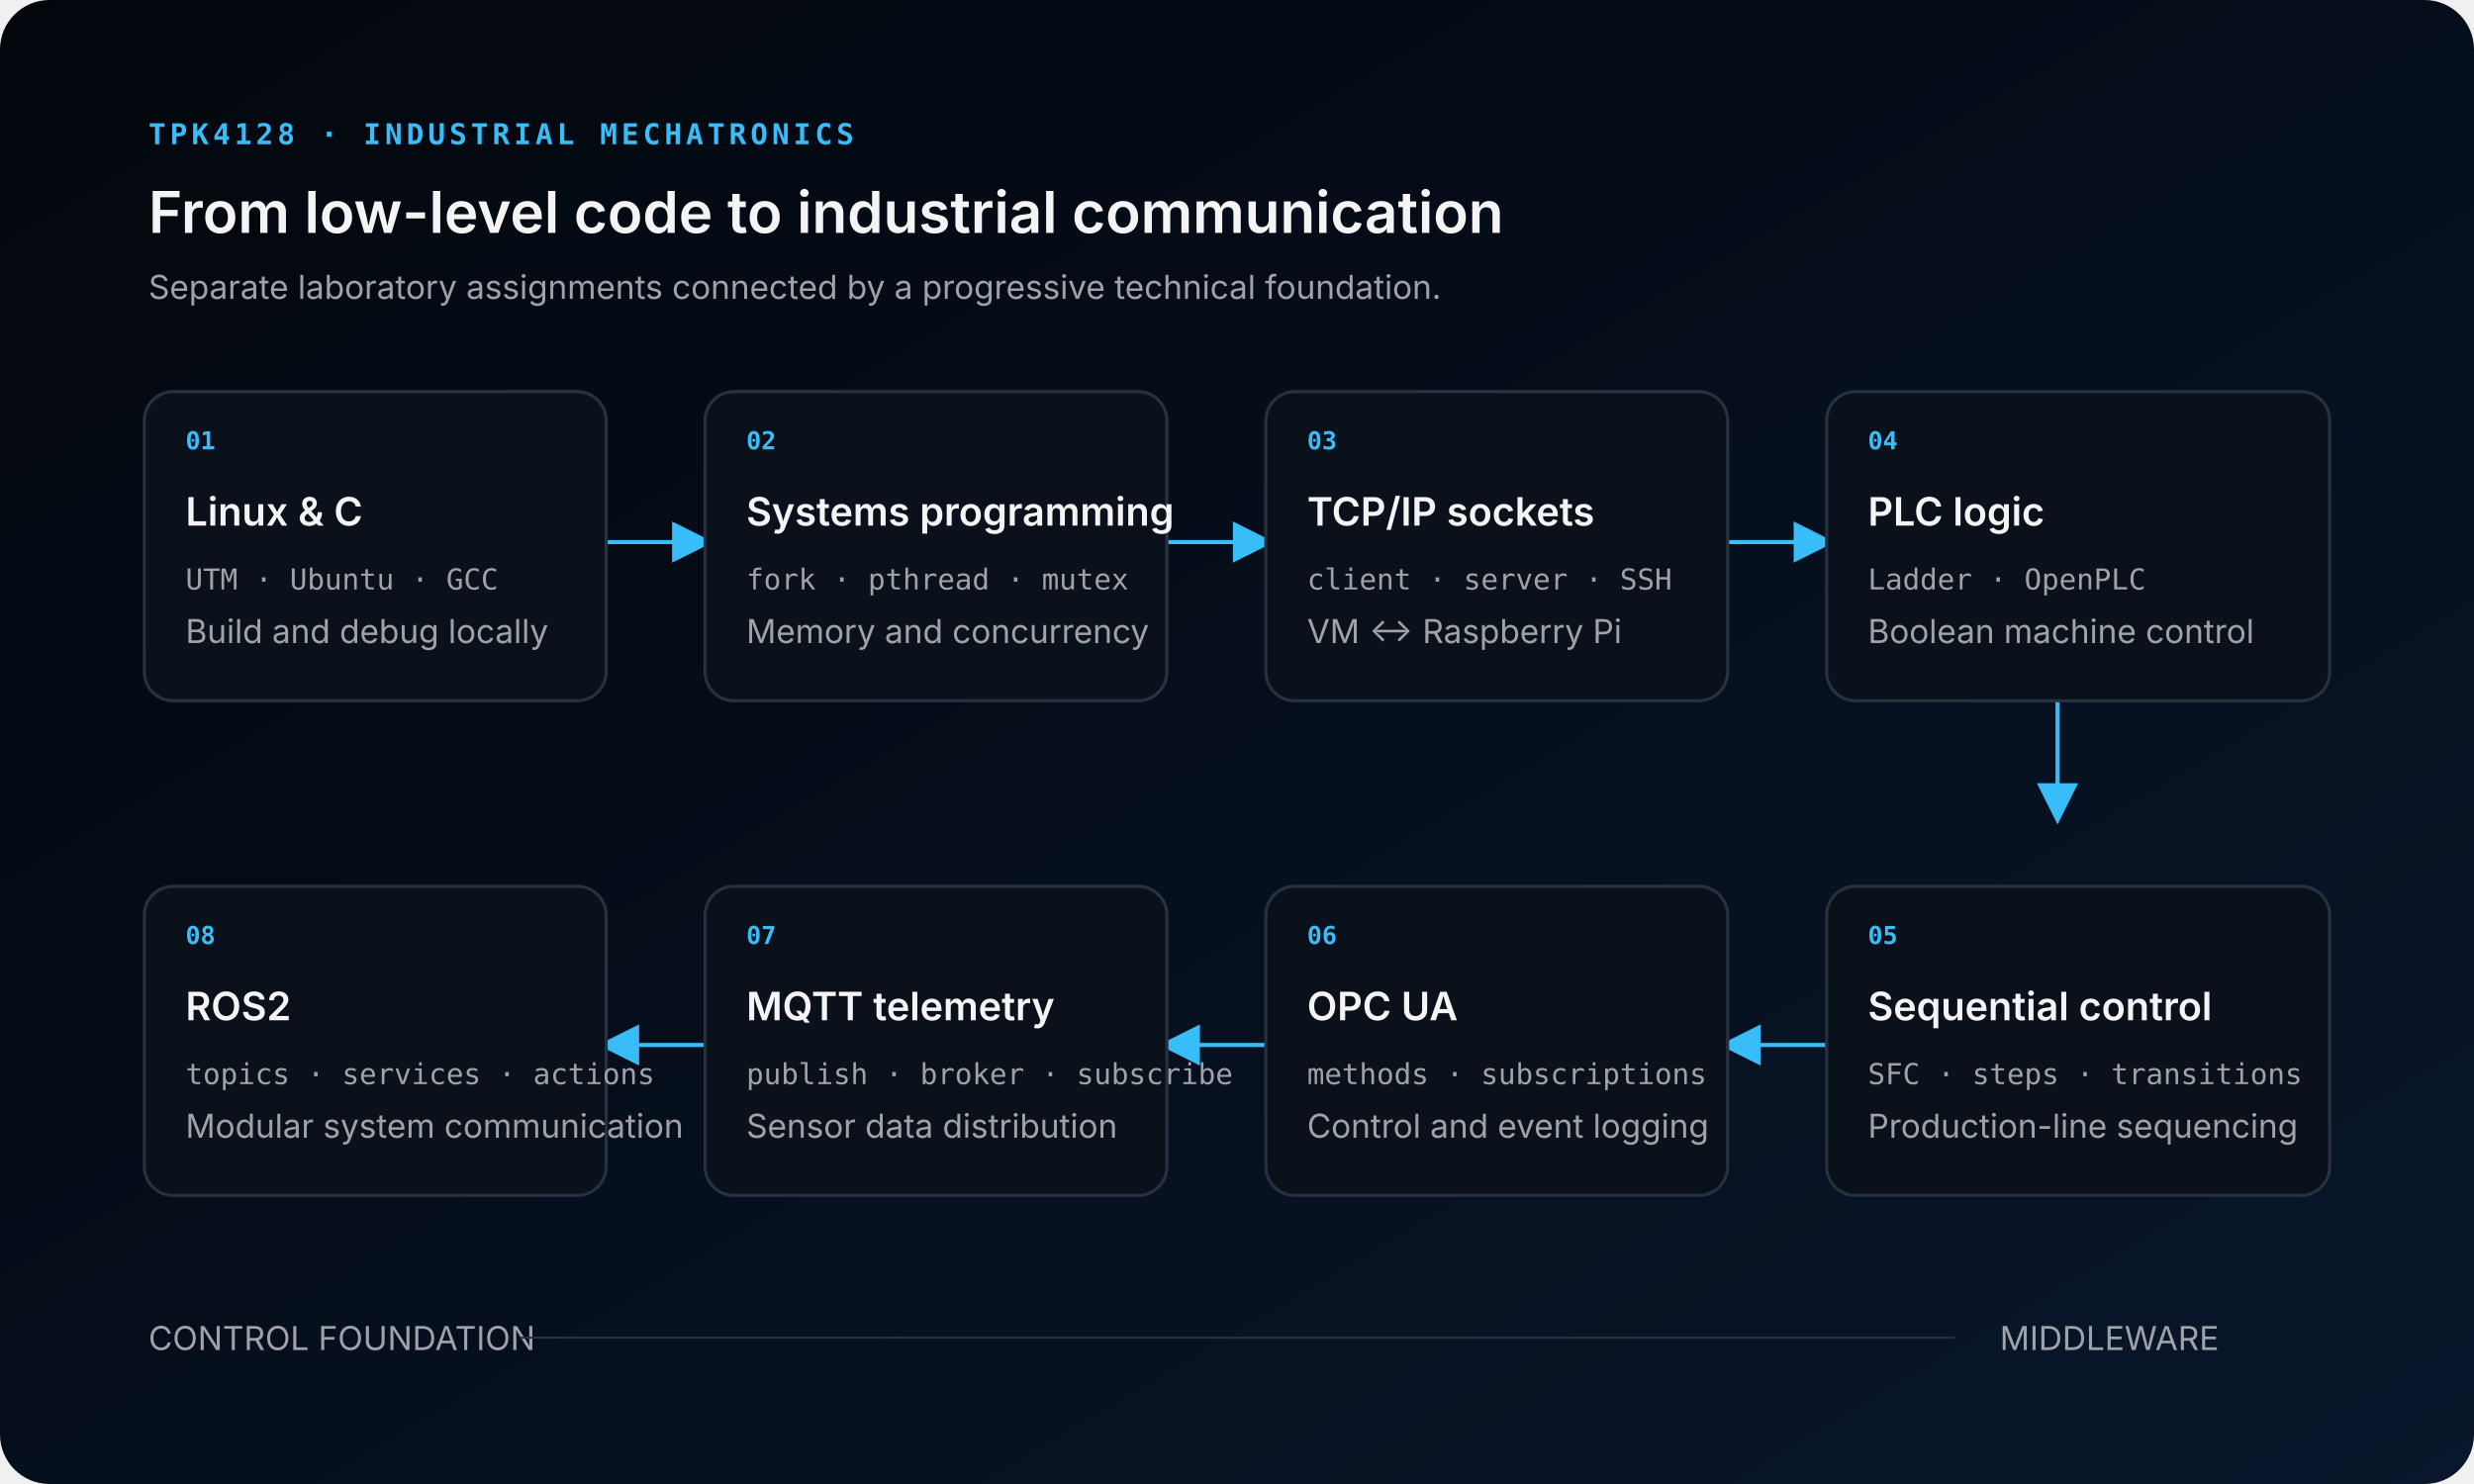
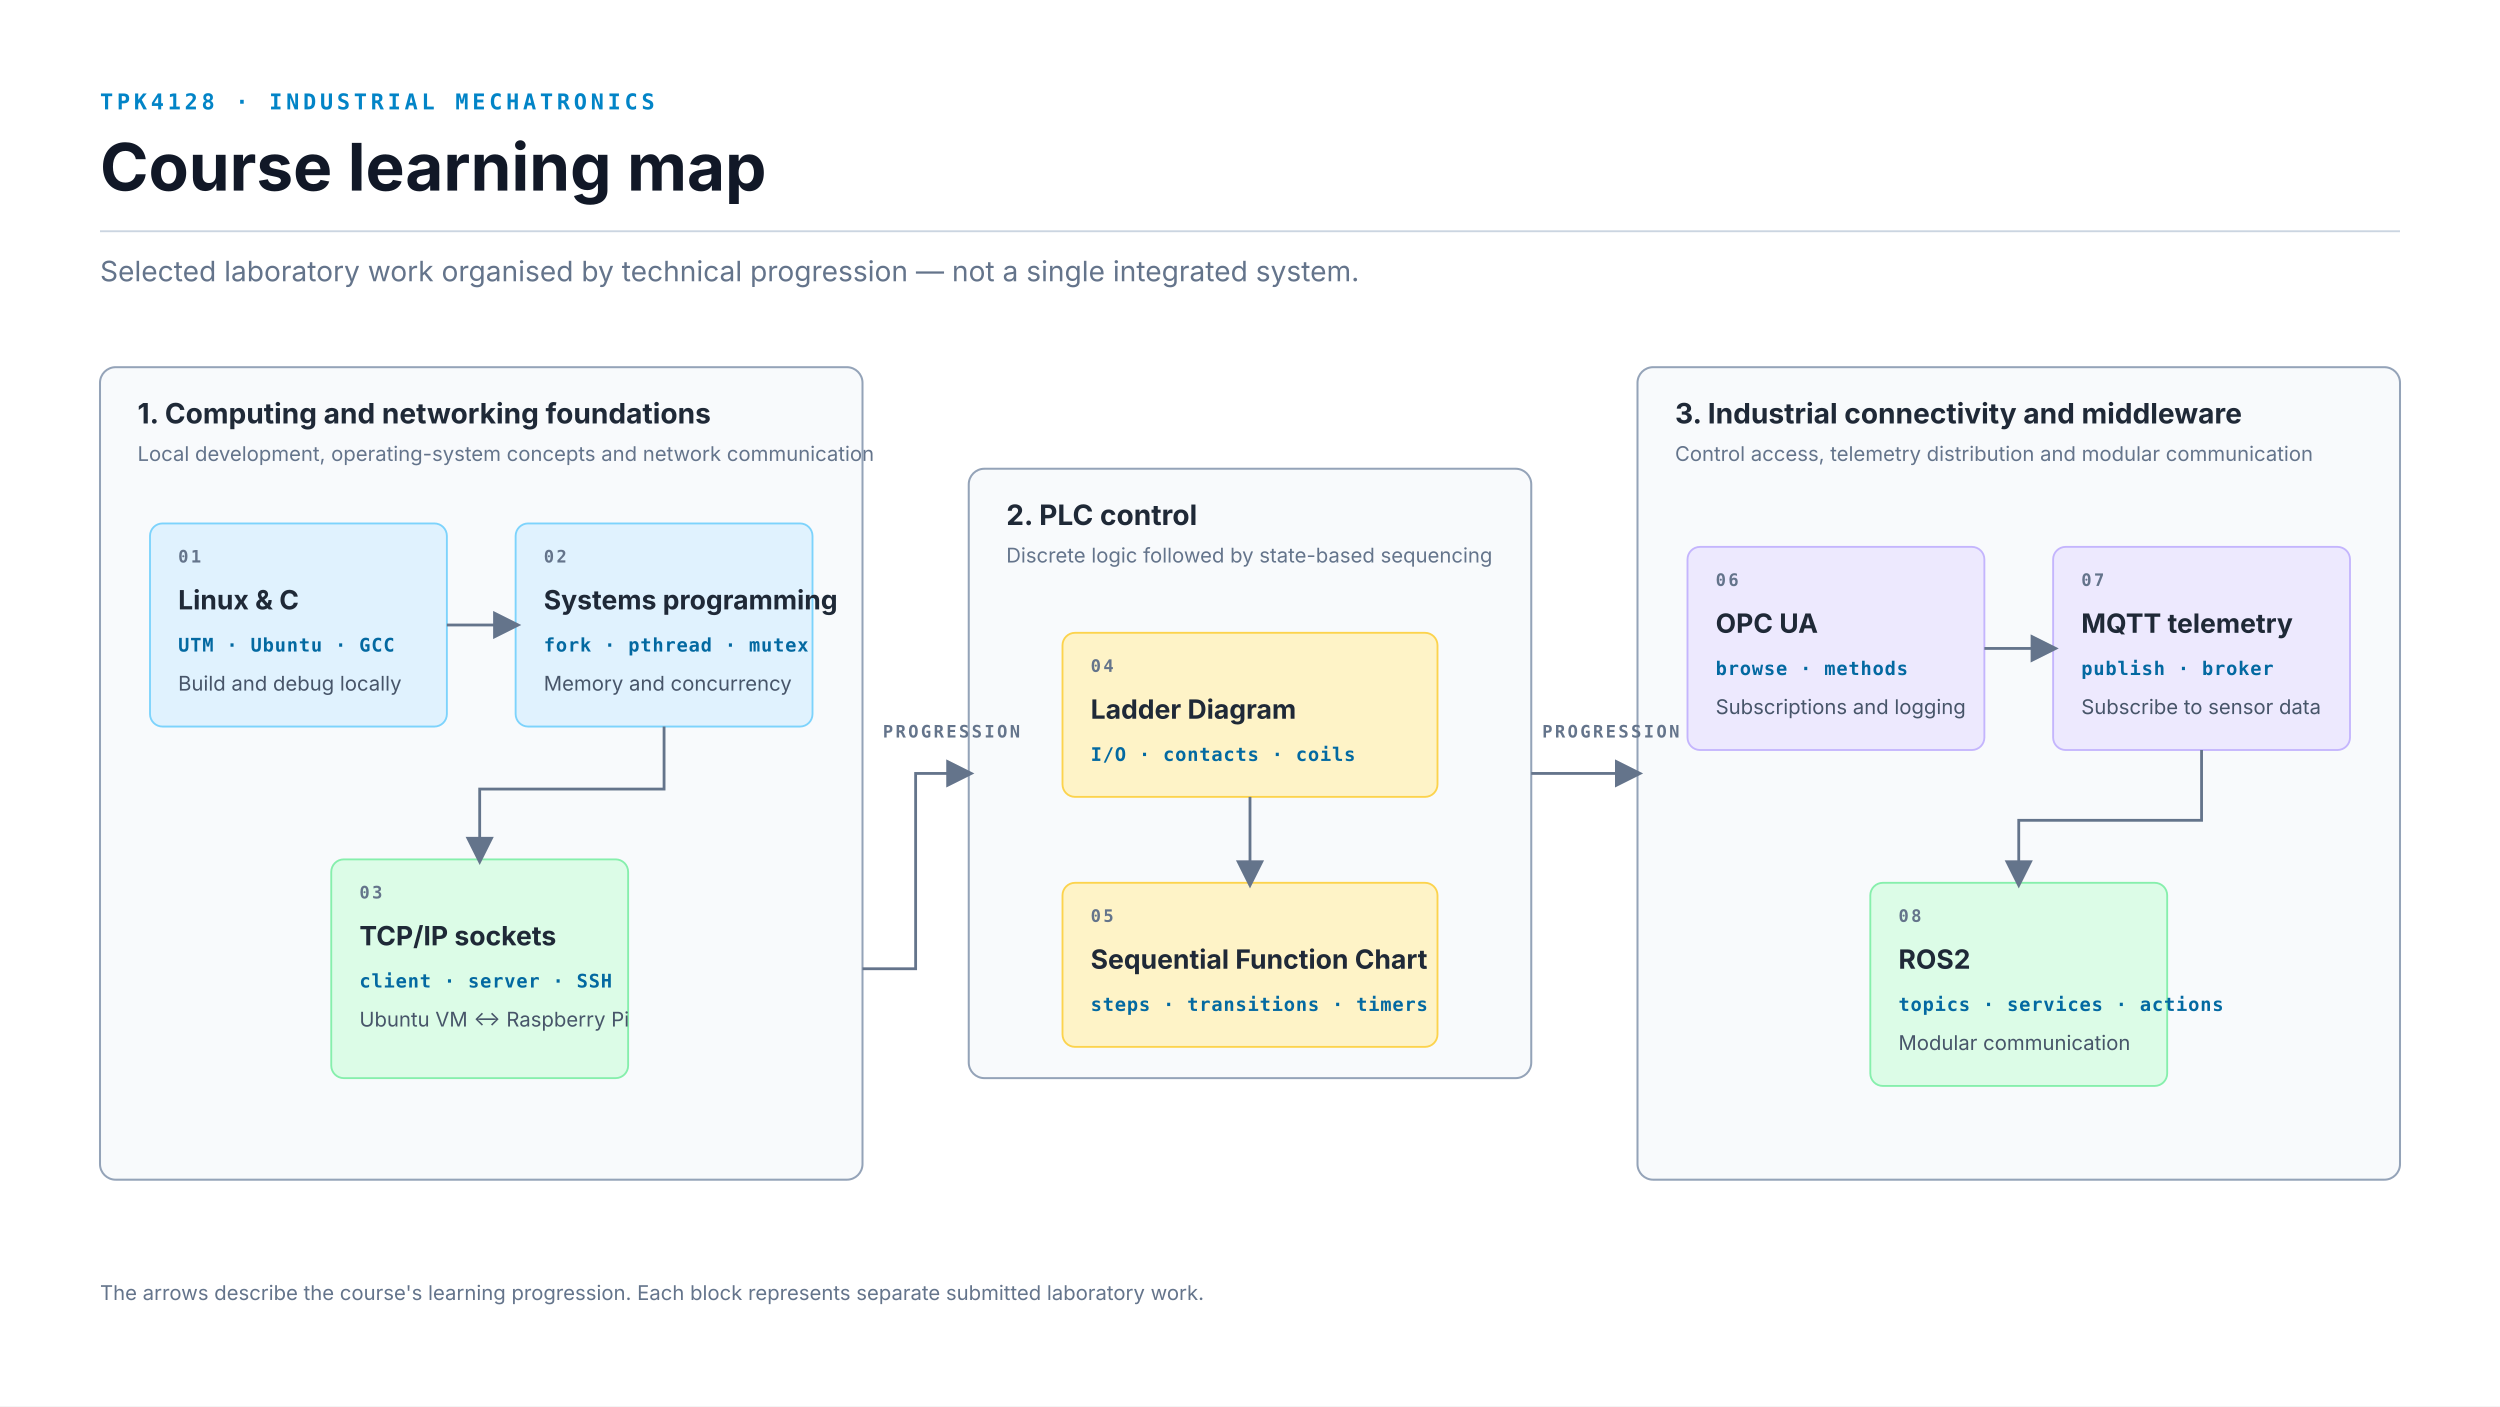
- <svg xmlns="http://www.w3.org/2000/svg" width="1200" height="720" viewBox="0 0 1200 720" role="img" aria-labelledby="title desc">
+ <svg xmlns="http://www.w3.org/2000/svg" width="1600" height="900" viewBox="0 0 1600 900" role="img" aria-labelledby="title desc">
  <defs>
-     <linearGradient id="background" x1="0" y1="0" x2="1" y2="1">
-       <stop offset="0" stop-color="#03070d" />
-       <stop offset="1" stop-color="#09162b" />
-     </linearGradient>
    <marker id="arrow" markerWidth="10" markerHeight="10" refX="8" refY="5" orient="auto">
-       <path d="M0 0L10 5L0 10Z" fill="#38bdf8" />
+       <path d="M0 0L10 5L0 10Z" fill="#64748b" />
    </marker>
    <style>
-       .label{font:600 14px ui-monospace,SFMono-Regular,Menlo,monospace;letter-spacing:2px;fill:#38bdf8}
-       .title{font:600 28px Inter,Arial,sans-serif;fill:#f4f4f5}
-       .body{font:400 16px Inter,Arial,sans-serif;fill:#a1a1aa}
-       .step{font:600 19px Inter,Arial,sans-serif;fill:#f4f4f5}
-       .tech{font:400 14px ui-monospace,SFMono-Regular,Menlo,monospace;fill:#a1a1aa}
-       .box{fill:#0b111a;stroke:#263241;stroke-width:1.5}
-       .num{font:600 12px ui-monospace,SFMono-Regular,Menlo,monospace;fill:#38bdf8}
-       .line{stroke:#38bdf8;stroke-width:2;fill:none;marker-end:url(#arrow)}
+       .page-title{font:700 42px Inter,Arial,sans-serif;fill:#111827}.eyebrow{font:700 14px ui-monospace,SFMono-Regular,Menlo,monospace;letter-spacing:2.4px;fill:#0284c7}.subtitle{font:400 18px Inter,Arial,sans-serif;fill:#64748b}.group-title{font:700 18px Inter,Arial,sans-serif;fill:#1f2937}.group-note{font:400 13px Inter,Arial,sans-serif;fill:#64748b}.node-title{font:700 17px Inter,Arial,sans-serif;fill:#1f2937}.node-body{font:400 13px Inter,Arial,sans-serif;fill:#475569}.node-code{font:600 12px ui-monospace,SFMono-Regular,Menlo,monospace;letter-spacing:.5px;fill:#0369a1}.step{font:700 11px ui-monospace,SFMono-Regular,Menlo,monospace;letter-spacing:1.5px;fill:#64748b}.group{fill:#f8fafc;stroke:#94a3b8;stroke-width:1.3}.node-blue{fill:#e0f2fe;stroke:#7dd3fc;stroke-width:1.2}.node-green{fill:#dcfce7;stroke:#86efac;stroke-width:1.2}.node-amber{fill:#fef3c7;stroke:#fcd34d;stroke-width:1.2}.node-violet{fill:#ede9fe;stroke:#c4b5fd;stroke-width:1.2}.flow{fill:none;stroke:#64748b;stroke-width:1.8;marker-end:url(#arrow)}.divider{stroke:#cbd5e1;stroke-width:1.2}
    </style>
  </defs>
-   <rect width="1200" height="720" rx="24" fill="url(#background)" />
-   <text x="72" y="70" class="label">TPK4128 · INDUSTRIAL MECHATRONICS</text>
-   <text x="72" y="113" class="title">From low-level code to industrial communication</text>
-   <text x="72" y="145" class="body">Separate laboratory assignments connected by a progressive technical foundation.</text>
-   <path class="line" d="M294 263H342" />
-   <path class="line" d="M566 263H614" />
-   <path class="line" d="M838 263H886" />
-   <path class="line" d="M998 340V396" />
-   <path class="line" d="M886 507H838" />
-   <path class="line" d="M614 507H566" />
-   <path class="line" d="M342 507H294" />
-   <g transform="translate(70 190)">
-     <rect class="box" width="224" height="150" rx="14" />
-     <text x="20" y="28" class="num">01</text>
-     <text x="20" y="65" class="step">Linux &amp; C</text>
-     <text x="20" y="96" class="tech">UTM · Ubuntu · GCC</text>
-     <text x="20" y="122" class="body">Build and debug locally</text>
-   </g>
-   <g transform="translate(342 190)">
-     <rect class="box" width="224" height="150" rx="14" />
-     <text x="20" y="28" class="num">02</text>
-     <text x="20" y="65" class="step">Systems programming</text>
-     <text x="20" y="96" class="tech">fork · pthread · mutex</text>
-     <text x="20" y="122" class="body">Memory and concurrency</text>
-   </g>
-   <g transform="translate(614 190)">
-     <rect class="box" width="224" height="150" rx="14" />
-     <text x="20" y="28" class="num">03</text>
-     <text x="20" y="65" class="step">TCP/IP sockets</text>
-     <text x="20" y="96" class="tech">client · server · SSH</text>
-     <text x="20" y="122" class="body">VM ↔ Raspberry Pi</text>
-   </g>
-   <g transform="translate(886 190)">
-     <rect class="box" width="244" height="150" rx="14" />
-     <text x="20" y="28" class="num">04</text>
-     <text x="20" y="65" class="step">PLC logic</text>
-     <text x="20" y="96" class="tech">Ladder · OpenPLC</text>
-     <text x="20" y="122" class="body">Boolean machine control</text>
-   </g>
-   <g transform="translate(886 430)">
-     <rect class="box" width="244" height="150" rx="14" />
-     <text x="20" y="28" class="num">05</text>
-     <text x="20" y="65" class="step">Sequential control</text>
-     <text x="20" y="96" class="tech">SFC · steps · transitions</text>
-     <text x="20" y="122" class="body">Production-line sequencing</text>
-   </g>
-   <g transform="translate(614 430)">
-     <rect class="box" width="224" height="150" rx="14" />
-     <text x="20" y="28" class="num">06</text>
-     <text x="20" y="65" class="step">OPC UA</text>
-     <text x="20" y="96" class="tech">methods · subscriptions</text>
-     <text x="20" y="122" class="body">Control and event logging</text>
-   </g>
-   <g transform="translate(342 430)">
-     <rect class="box" width="224" height="150" rx="14" />
-     <text x="20" y="28" class="num">07</text>
-     <text x="20" y="65" class="step">MQTT telemetry</text>
-     <text x="20" y="96" class="tech">publish · broker · subscribe</text>
-     <text x="20" y="122" class="body">Sensor data distribution</text>
-   </g>
-   <g transform="translate(70 430)">
-     <rect class="box" width="224" height="150" rx="14" />
-     <text x="20" y="28" class="num">08</text>
-     <text x="20" y="65" class="step">ROS2</text>
-     <text x="20" y="96" class="tech">topics · services · actions</text>
-     <text x="20" y="122" class="body">Modular system communication</text>
-   </g>
-   <text x="72" y="655" class="body">CONTROL FOUNDATION</text>
-   <line x1="252" y1="649" x2="948" y2="649" stroke="#263241" />
-   <text x="970" y="655" class="body">MIDDLEWARE</text>
+   <rect width="1600" height="900" fill="#fff" />
+   <text x="64" y="70" class="eyebrow">TPK4128 · INDUSTRIAL MECHATRONICS</text>
+   <text x="64" y="122" class="page-title">Course learning map</text>
+   <line x1="64" y1="148" x2="1536" y2="148" class="divider" />
+   <text x="64" y="180" class="subtitle">Selected laboratory work organised by technical progression — not a single integrated system.</text>
+   <rect x="64" y="235" width="488" height="520" rx="10" class="group" />
+   <text x="88" y="271" class="group-title">1. Computing and networking foundations</text>
+   <text x="88" y="295" class="group-note">Local development, operating-system concepts and network communication</text>
+   <rect x="96" y="335" width="190" height="130" rx="8" class="node-blue" />
+   <text x="114" y="360" class="step">01</text>
+   <text x="114" y="390" class="node-title">Linux &amp; C</text>
+   <text x="114" y="417" class="node-code">UTM · Ubuntu · GCC</text>
+   <text x="114" y="442" class="node-body">Build and debug locally</text>
+   <rect x="330" y="335" width="190" height="130" rx="8" class="node-blue" />
+   <text x="348" y="360" class="step">02</text>
+   <text x="348" y="390" class="node-title">Systems programming</text>
+   <text x="348" y="417" class="node-code">fork · pthread · mutex</text>
+   <text x="348" y="442" class="node-body">Memory and concurrency</text>
+   <path d="M286 400H330" class="flow" />
+   <rect x="212" y="550" width="190" height="140" rx="8" class="node-green" />
+   <text x="230" y="575" class="step">03</text>
+   <text x="230" y="605" class="node-title">TCP/IP sockets</text>
+   <text x="230" y="632" class="node-code">client · server · SSH</text>
+   <text x="230" y="657" class="node-body">Ubuntu VM ↔ Raspberry Pi</text>
+   <path d="M425 465V505H307V550" class="flow" />
+   <rect x="620" y="300" width="360" height="390" rx="10" class="group" />
+   <text x="644" y="336" class="group-title">2. PLC control</text>
+   <text x="644" y="360" class="group-note">Discrete logic followed by state-based sequencing</text>
+   <rect x="680" y="405" width="240" height="105" rx="8" class="node-amber" />
+   <text x="698" y="430" class="step">04</text>
+   <text x="698" y="460" class="node-title">Ladder Diagram</text>
+   <text x="698" y="487" class="node-code">I/O · contacts · coils</text>
+   <rect x="680" y="565" width="240" height="105" rx="8" class="node-amber" />
+   <text x="698" y="590" class="step">05</text>
+   <text x="698" y="620" class="node-title">Sequential Function Chart</text>
+   <text x="698" y="647" class="node-code">steps · transitions · timers</text>
+   <path d="M800 510V565" class="flow" />
+   <rect x="1048" y="235" width="488" height="520" rx="10" class="group" />
+   <text x="1072" y="271" class="group-title">3. Industrial connectivity and middleware</text>
+   <text x="1072" y="295" class="group-note">Control access, telemetry distribution and modular communication</text>
+   <rect x="1080" y="350" width="190" height="130" rx="8" class="node-violet" />
+   <text x="1098" y="375" class="step">06</text>
+   <text x="1098" y="405" class="node-title">OPC UA</text>
+   <text x="1098" y="432" class="node-code">browse · methods</text>
+   <text x="1098" y="457" class="node-body">Subscriptions and logging</text>
+   <rect x="1314" y="350" width="190" height="130" rx="8" class="node-violet" />
+   <text x="1332" y="375" class="step">07</text>
+   <text x="1332" y="405" class="node-title">MQTT telemetry</text>
+   <text x="1332" y="432" class="node-code">publish · broker</text>
+   <text x="1332" y="457" class="node-body">Subscribe to sensor data</text>
+   <path d="M1270 415H1314" class="flow" />
+   <rect x="1197" y="565" width="190" height="130" rx="8" class="node-green" />
+   <text x="1215" y="590" class="step">08</text>
+   <text x="1215" y="620" class="node-title">ROS2</text>
+   <text x="1215" y="647" class="node-code">topics · services · actions</text>
+   <text x="1215" y="672" class="node-body">Modular communication</text>
+   <path d="M1409 480V525H1292V565" class="flow" />
+   <path d="M552 620H586V495H620" class="flow" />
+   <text x="565" y="472" class="step">PROGRESSION</text>
+   <path d="M980 495H1048" class="flow" />
+   <text x="987" y="472" class="step">PROGRESSION</text>
+   <text x="64" y="832" class="group-note">The arrows describe the course's learning progression. Each block represents separate submitted laboratory work.</text>
</svg>
